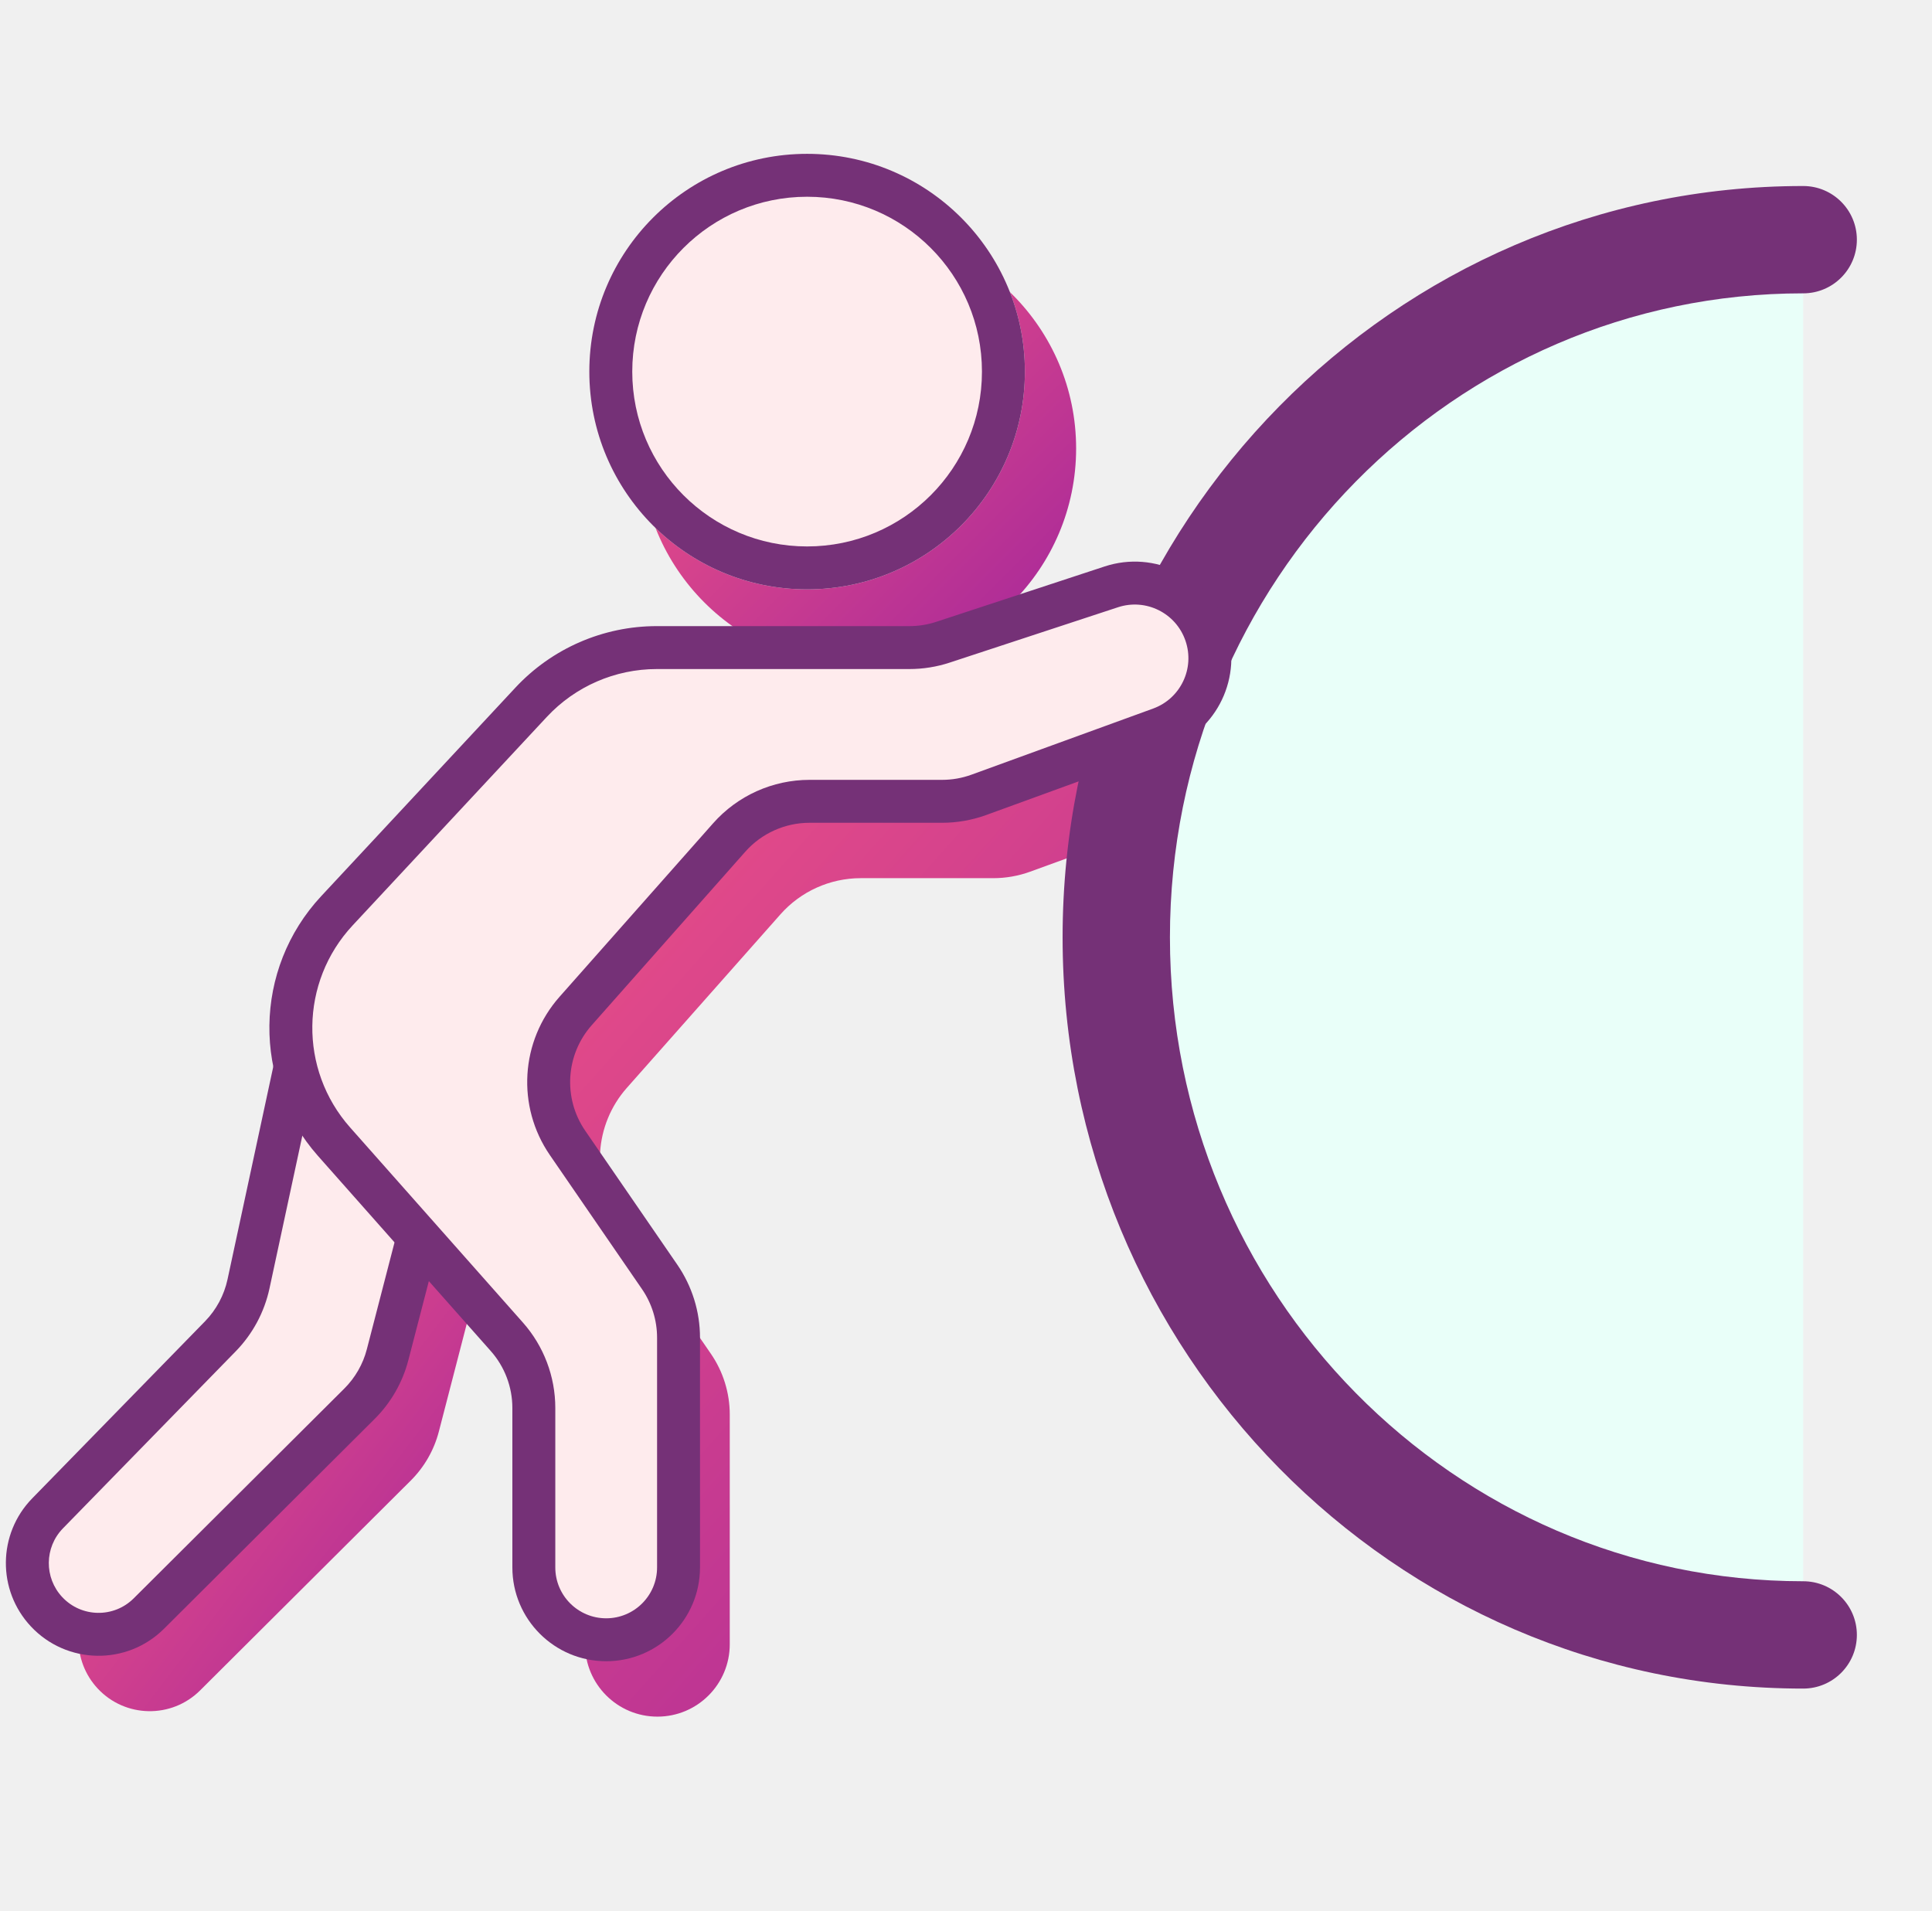
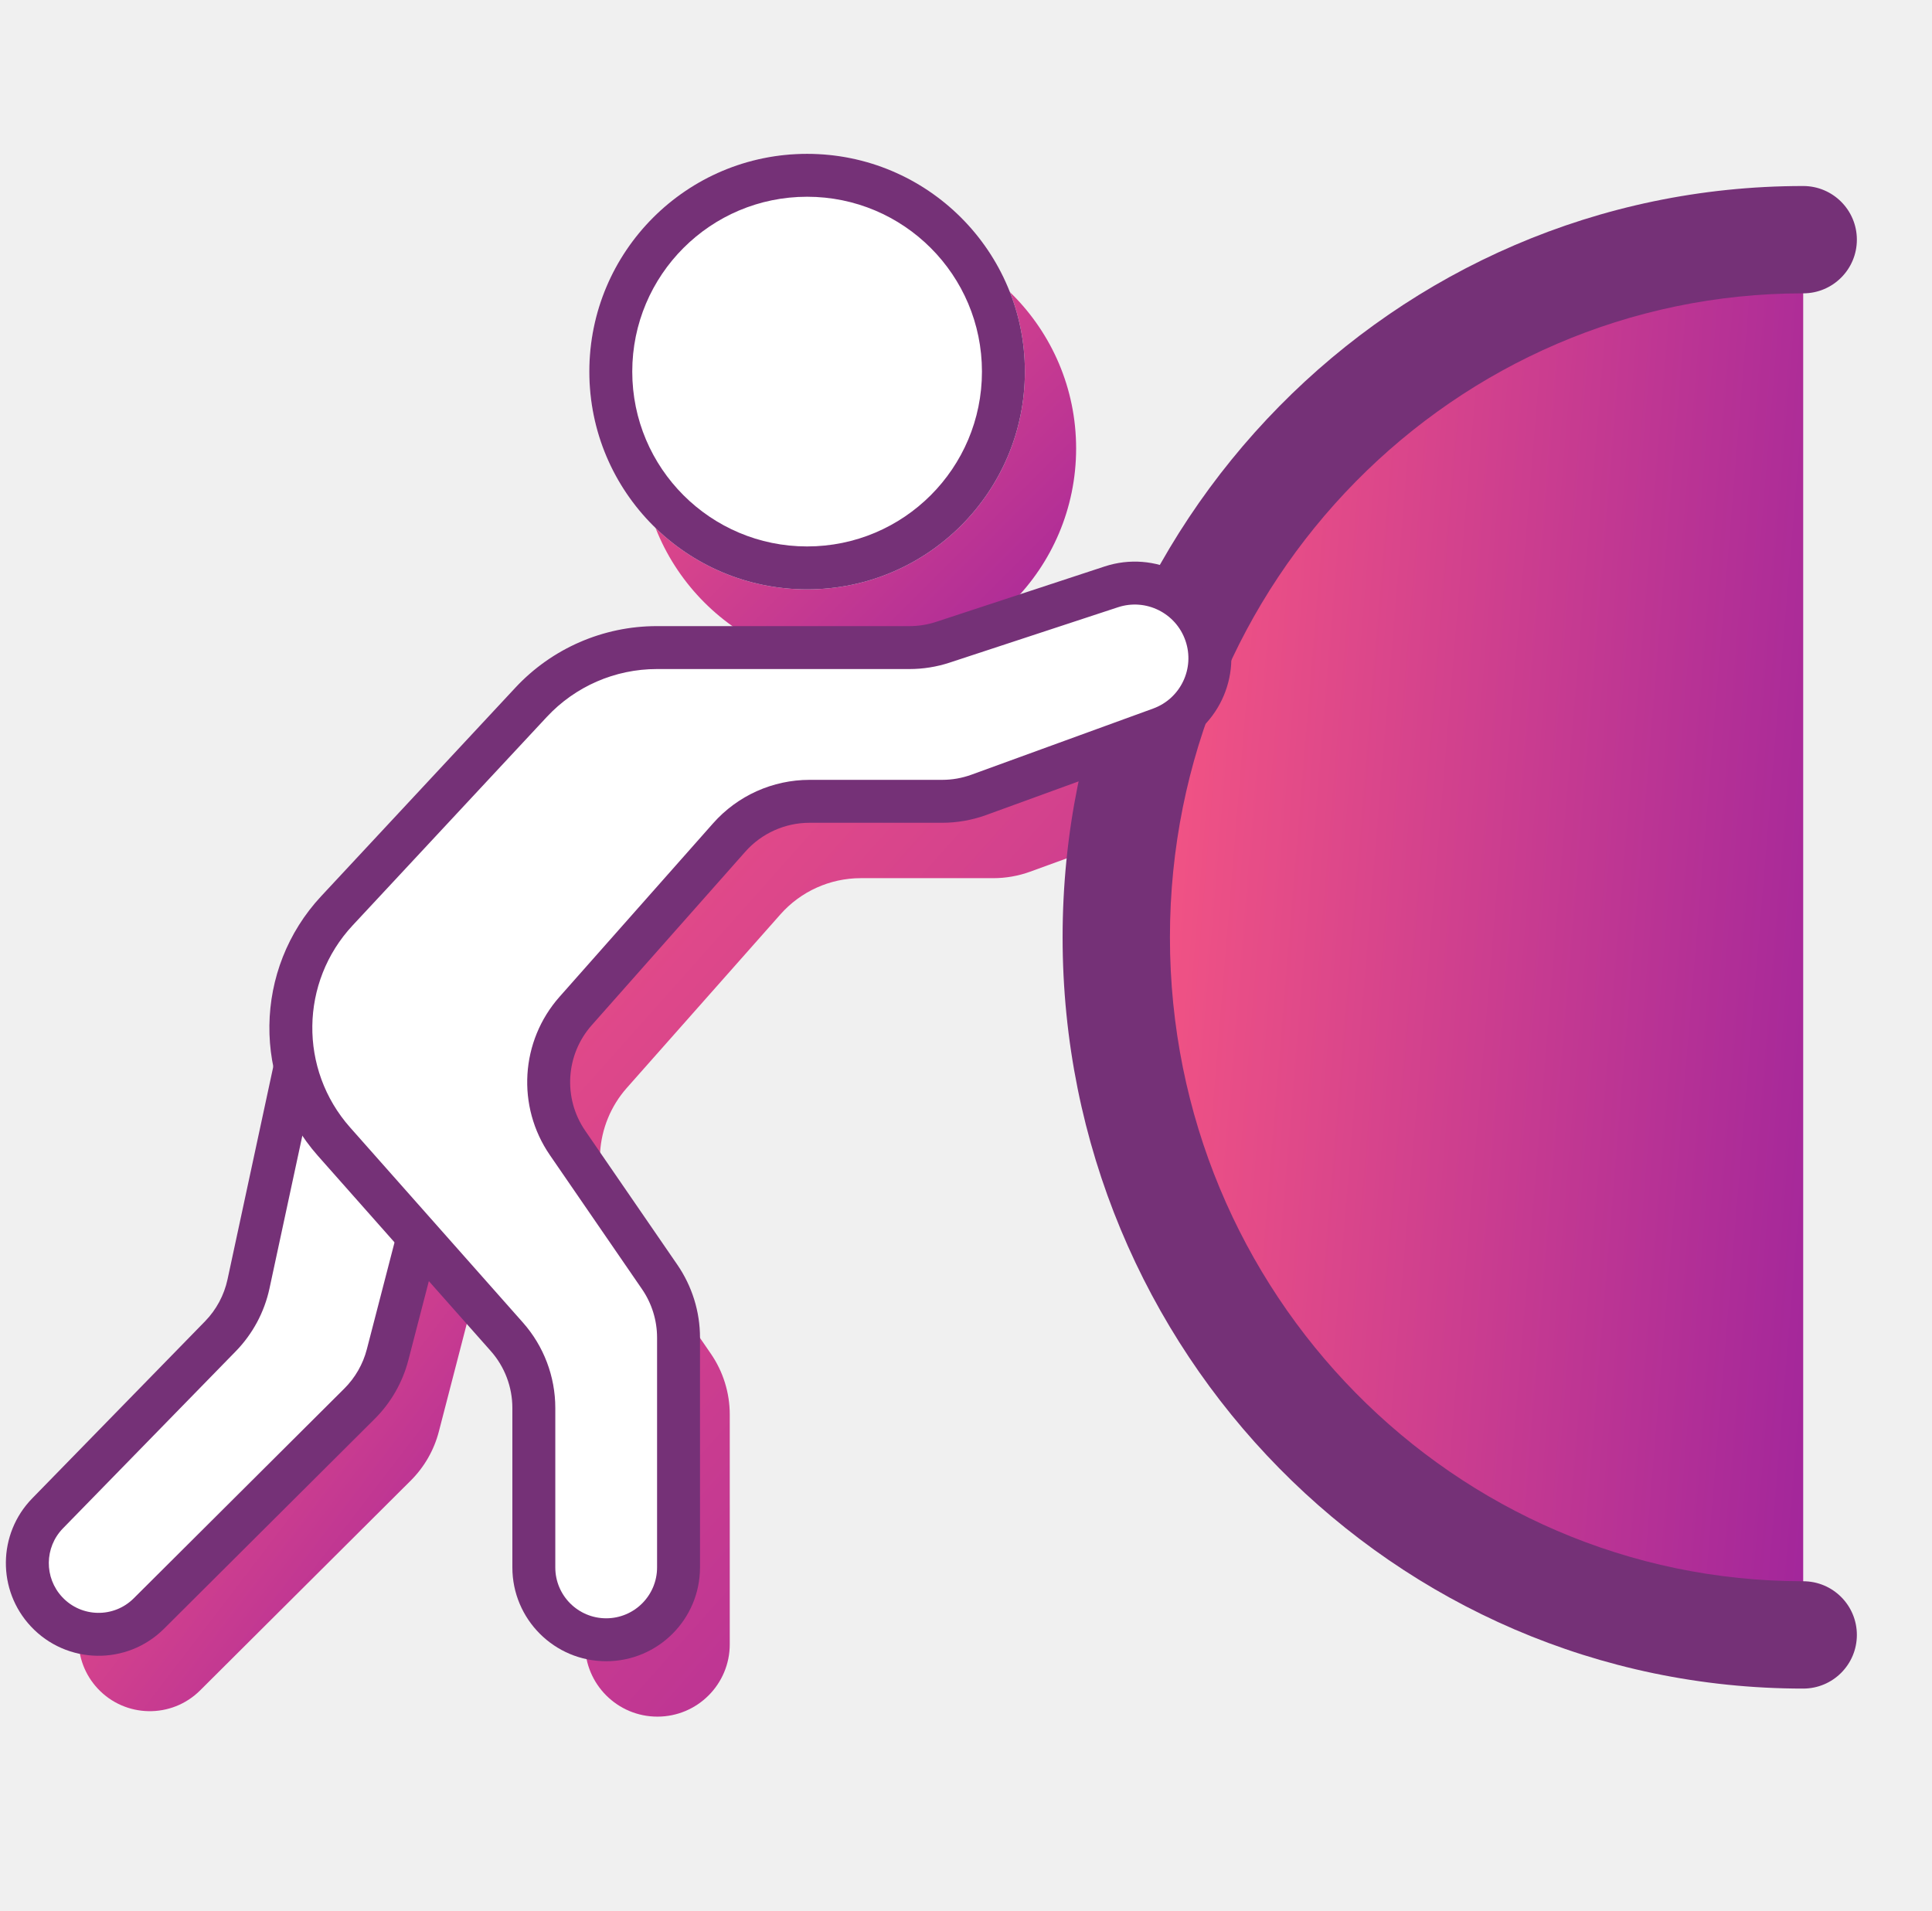
<svg xmlns="http://www.w3.org/2000/svg" width="90" height="89" viewBox="0 0 90 89" fill="none">
  <path d="M13.963 63.395L15.06 58.293C15.687 55.38 19.345 54.396 21.348 56.602C22.178 57.515 22.491 58.786 22.182 59.98L20.444 66.689C20.22 67.555 19.767 68.345 19.133 68.977L9.321 78.752C7.994 80.073 5.837 80.036 4.557 78.67C3.343 77.374 3.364 75.353 4.604 74.083L12.653 65.835C13.311 65.161 13.765 64.315 13.963 63.395Z" fill="url(#paint0_linear)" />
  <path d="M50.13 20.892C50.13 26.495 45.588 31.038 39.985 31.038C34.382 31.038 29.84 26.495 29.84 20.892C29.84 15.29 34.382 10.747 39.985 10.747C45.588 10.747 50.13 15.29 50.13 20.892Z" fill="url(#paint1_linear)" />
  <path d="M28.018 35.342L16.224 48.005C14.469 49.889 14.432 52.799 16.14 54.727L25.997 65.859C26.807 66.773 27.254 67.952 27.254 69.174V76.602C27.254 78.464 28.763 79.973 30.625 79.973C32.486 79.973 33.995 78.464 33.995 76.602V65.901C33.995 64.89 33.689 63.902 33.116 63.069L28.825 56.826C27.525 54.934 27.68 52.4 29.201 50.68L36.355 42.598C37.304 41.525 38.667 40.911 40.099 40.911H46.276C46.859 40.911 47.438 40.809 47.986 40.61L56.445 37.531C58.239 36.878 59.178 34.907 58.555 33.102C57.931 31.295 55.972 30.324 54.156 30.921L46.313 33.5C45.809 33.666 45.282 33.75 44.751 33.75H31.677C30.289 33.75 28.964 34.327 28.018 35.342Z" fill="url(#paint2_linear)" />
-   <path d="M52 43.666C52 61.616 66.327 76.166 84 76.166V11.166C66.327 11.166 52 25.717 52 43.666Z" fill="#E9FFF9" />
+   <path d="M52 43.666C52 61.616 66.327 76.166 84 76.166V11.166C66.327 11.166 52 25.717 52 43.666Z" fill="url(#paint3_linear)" />
  <path fill-rule="evenodd" clip-rule="evenodd" d="M84 13.666C67.744 13.666 54.5 27.061 54.5 43.666C54.5 60.272 67.744 73.666 84 73.666C85.381 73.666 86.5 74.786 86.5 76.166C86.5 77.547 85.381 78.666 84 78.666C64.91 78.666 49.5 62.96 49.5 43.666C49.5 24.373 64.91 8.666 84 8.666C85.381 8.666 86.5 9.786 86.5 11.166C86.5 12.547 85.381 13.666 84 13.666Z" fill="#753177" />
-   <path d="M11.576 59.813L14.172 47.747L18.475 52.485C19.608 53.733 20.036 55.468 19.613 57.1L18.057 63.108C17.833 63.974 17.38 64.764 16.746 65.396L6.934 75.171C5.607 76.492 3.45 76.455 2.17 75.089C0.957 73.793 0.977 71.772 2.217 70.502L10.266 62.254C10.924 61.58 11.378 60.734 11.576 59.813Z" fill="#FEEBED" />
+   <path d="M11.576 59.813L14.172 47.747L18.475 52.485C19.608 53.733 20.036 55.468 19.613 57.1L18.057 63.108C17.833 63.974 17.38 64.764 16.746 65.396L6.934 75.171C5.607 76.492 3.45 76.455 2.17 75.089C0.957 73.793 0.977 71.772 2.217 70.502L10.266 62.254C10.924 61.58 11.378 60.734 11.576 59.813Z" fill="white" />
  <path fill-rule="evenodd" clip-rule="evenodd" d="M13.603 45.634L19.215 51.813C20.575 53.31 21.089 55.393 20.582 57.351L19.025 63.358C18.756 64.398 18.213 65.347 17.452 66.105L7.64 75.879C5.913 77.599 3.107 77.551 1.44 75.772C-0.139 74.087 -0.112 71.457 1.501 69.804L9.551 61.556C10.077 61.017 10.44 60.34 10.599 59.603L13.603 45.634ZM14.74 49.86L12.554 60.024C12.316 61.129 11.771 62.144 10.982 62.953L2.933 71.201C2.067 72.088 2.052 73.5 2.9 74.405C3.794 75.36 5.301 75.386 6.228 74.463L16.04 64.688C16.547 64.182 16.91 63.55 17.089 62.857L18.645 56.85C18.984 55.544 18.641 54.156 17.734 53.157L14.74 49.86Z" fill="#753177" />
-   <path d="M47.743 17.312C47.743 22.915 43.201 27.457 37.598 27.457C31.995 27.457 27.453 22.915 27.453 17.312C27.453 11.709 31.995 7.167 37.598 7.167C43.201 7.167 47.743 11.709 47.743 17.312Z" fill="#FEEBED" />
+   <path d="M47.743 17.312C47.743 22.915 43.201 27.457 37.598 27.457C31.995 27.457 27.453 22.915 27.453 17.312C27.453 11.709 31.995 7.167 37.598 7.167C43.201 7.167 47.743 11.709 47.743 17.312Z" fill="white" />
  <path fill-rule="evenodd" clip-rule="evenodd" d="M37.598 25.457C42.097 25.457 45.743 21.81 45.743 17.312C45.743 12.813 42.097 9.166 37.598 9.166C33.1 9.166 29.453 12.813 29.453 17.312C29.453 21.81 33.1 25.457 37.598 25.457ZM37.598 27.457C43.201 27.457 47.743 22.915 47.743 17.312C47.743 11.709 43.201 7.167 37.598 7.167C31.995 7.167 27.453 11.709 27.453 17.312C27.453 22.915 31.995 27.457 37.598 27.457Z" fill="#753177" />
-   <path d="M24.742 32.717L15.695 42.43C12.886 45.446 12.828 50.101 15.56 53.187L23.611 62.278C24.421 63.192 24.868 64.371 24.868 65.593V73.021C24.868 74.883 26.377 76.392 28.238 76.392C30.1 76.392 31.609 74.883 31.609 73.021V62.32C31.609 61.309 31.302 60.321 30.73 59.488L26.439 53.246C25.138 51.353 25.294 48.819 26.815 47.1L33.969 39.017C34.918 37.944 36.281 37.331 37.713 37.331H43.889C44.473 37.331 45.051 37.228 45.599 37.029L54.058 33.95C55.852 33.297 56.791 31.326 56.169 29.522C55.545 27.714 53.585 26.743 51.769 27.34L43.927 29.919C43.423 30.085 42.895 30.169 42.365 30.169H30.596C28.376 30.169 26.255 31.092 24.742 32.717Z" fill="#FEEBED" />
+   <path d="M24.742 32.717L15.695 42.43C12.886 45.446 12.828 50.101 15.56 53.187L23.611 62.278C24.421 63.192 24.868 64.371 24.868 65.593V73.021C24.868 74.883 26.377 76.392 28.238 76.392C30.1 76.392 31.609 74.883 31.609 73.021V62.32C31.609 61.309 31.302 60.321 30.73 59.488L26.439 53.246C25.138 51.353 25.294 48.819 26.815 47.1L33.969 39.017C34.918 37.944 36.281 37.331 37.713 37.331H43.889C44.473 37.331 45.051 37.228 45.599 37.029L54.058 33.95C55.852 33.297 56.791 31.326 56.169 29.522C55.545 27.714 53.585 26.743 51.769 27.34L43.927 29.919C43.423 30.085 42.895 30.169 42.365 30.169H30.596C28.376 30.169 26.255 31.092 24.742 32.717Z" fill="white" />
  <path fill-rule="evenodd" clip-rule="evenodd" d="M55.223 29.848C54.778 28.557 53.379 27.863 52.081 28.29L44.239 30.869C43.634 31.068 43.002 31.169 42.365 31.169H30.596C28.653 31.169 26.798 31.977 25.474 33.398L16.427 43.112C13.969 45.75 13.918 49.824 16.308 52.523L24.36 61.615C25.331 62.712 25.868 64.127 25.868 65.593V73.021C25.868 74.331 26.929 75.392 28.238 75.392C29.548 75.392 30.609 74.331 30.609 73.021V62.32C30.609 61.511 30.364 60.721 29.905 60.054L25.615 53.812C24.054 51.542 24.24 48.5 26.066 46.437L33.22 38.354C34.359 37.067 35.995 36.331 37.713 36.331H43.889C44.356 36.331 44.819 36.249 45.258 36.089L53.716 33.01C54.998 32.544 55.668 31.137 55.223 29.848ZM51.457 26.39C53.792 25.622 56.312 26.871 57.114 29.195C57.915 31.516 56.707 34.05 54.4 34.89L45.942 37.969C45.284 38.208 44.589 38.331 43.889 38.331H37.713C36.568 38.331 35.477 38.822 34.718 39.679L27.564 47.762C26.347 49.138 26.223 51.166 27.263 52.679L31.554 58.922C32.241 59.922 32.609 61.107 32.609 62.32V73.021C32.609 75.435 30.652 77.392 28.238 77.392C25.825 77.392 23.868 75.435 23.868 73.021V65.593C23.868 64.616 23.51 63.672 22.862 62.941L14.811 53.849C11.738 50.379 11.803 45.141 14.963 41.749L24.01 32.035C25.713 30.207 28.098 29.169 30.596 29.169H42.365C42.789 29.169 43.211 29.102 43.614 28.969L51.457 26.39Z" fill="#753177" />
  <defs>
    <linearGradient id="paint0_linear" x1="3.66" y1="55.4" x2="27.144" y2="73.398" gradientUnits="userSpaceOnUse">
      <stop stop-color="#FC5981" />
      <stop offset="1" stop-color="#A3269B" />
    </linearGradient>
    <linearGradient id="paint1_linear" x1="29.84" y1="10.747" x2="50.13" y2="31.038" gradientUnits="userSpaceOnUse">
      <stop stop-color="#FC5981" />
      <stop offset="1" stop-color="#A3269B" />
    </linearGradient>
    <linearGradient id="paint2_linear" x1="14.883" y1="30.745" x2="63.785" y2="74.319" gradientUnits="userSpaceOnUse">
      <stop stop-color="#FC5981" />
      <stop offset="1" stop-color="#A3269B" />
    </linearGradient>
+     <linearGradient id="paint3_linear" x1="52.133" y1="11.703" x2="89.06" y2="14.745" gradientUnits="userSpaceOnUse">
+       <stop stop-color="#FC5981" />
+       <stop offset="1" stop-color="#A2269B" />
+     </linearGradient>
  </defs>
</svg>
